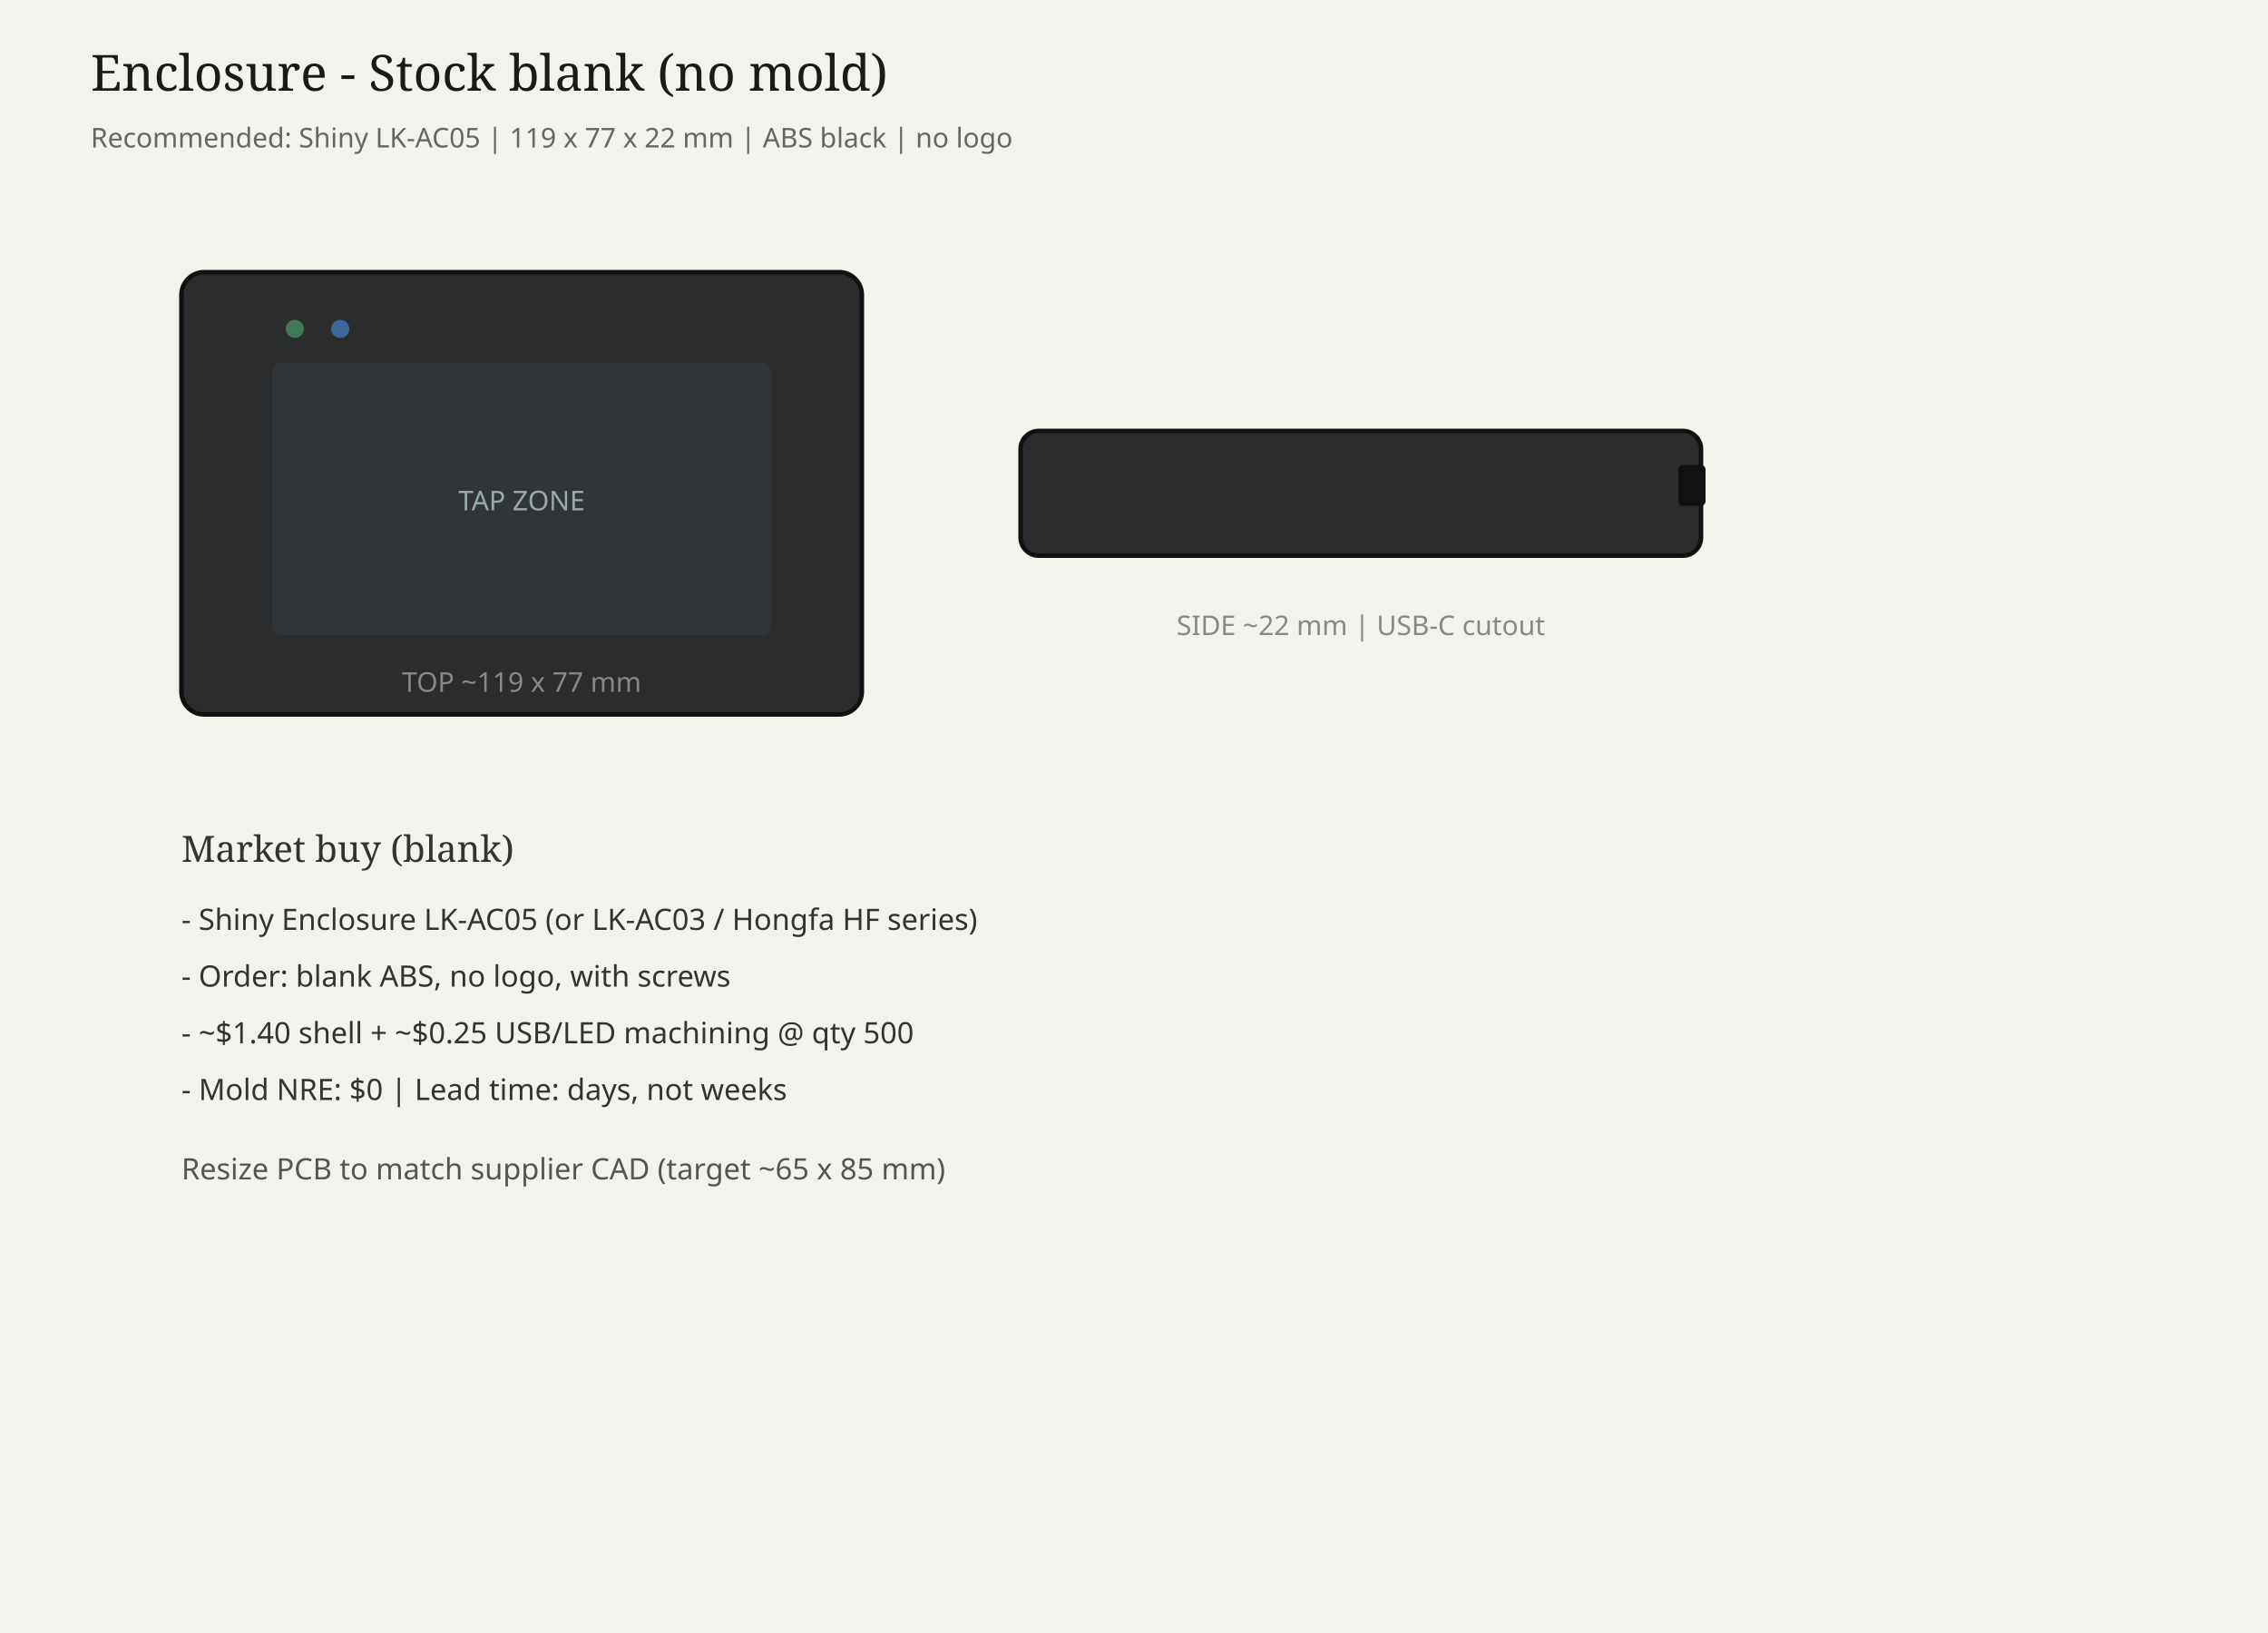
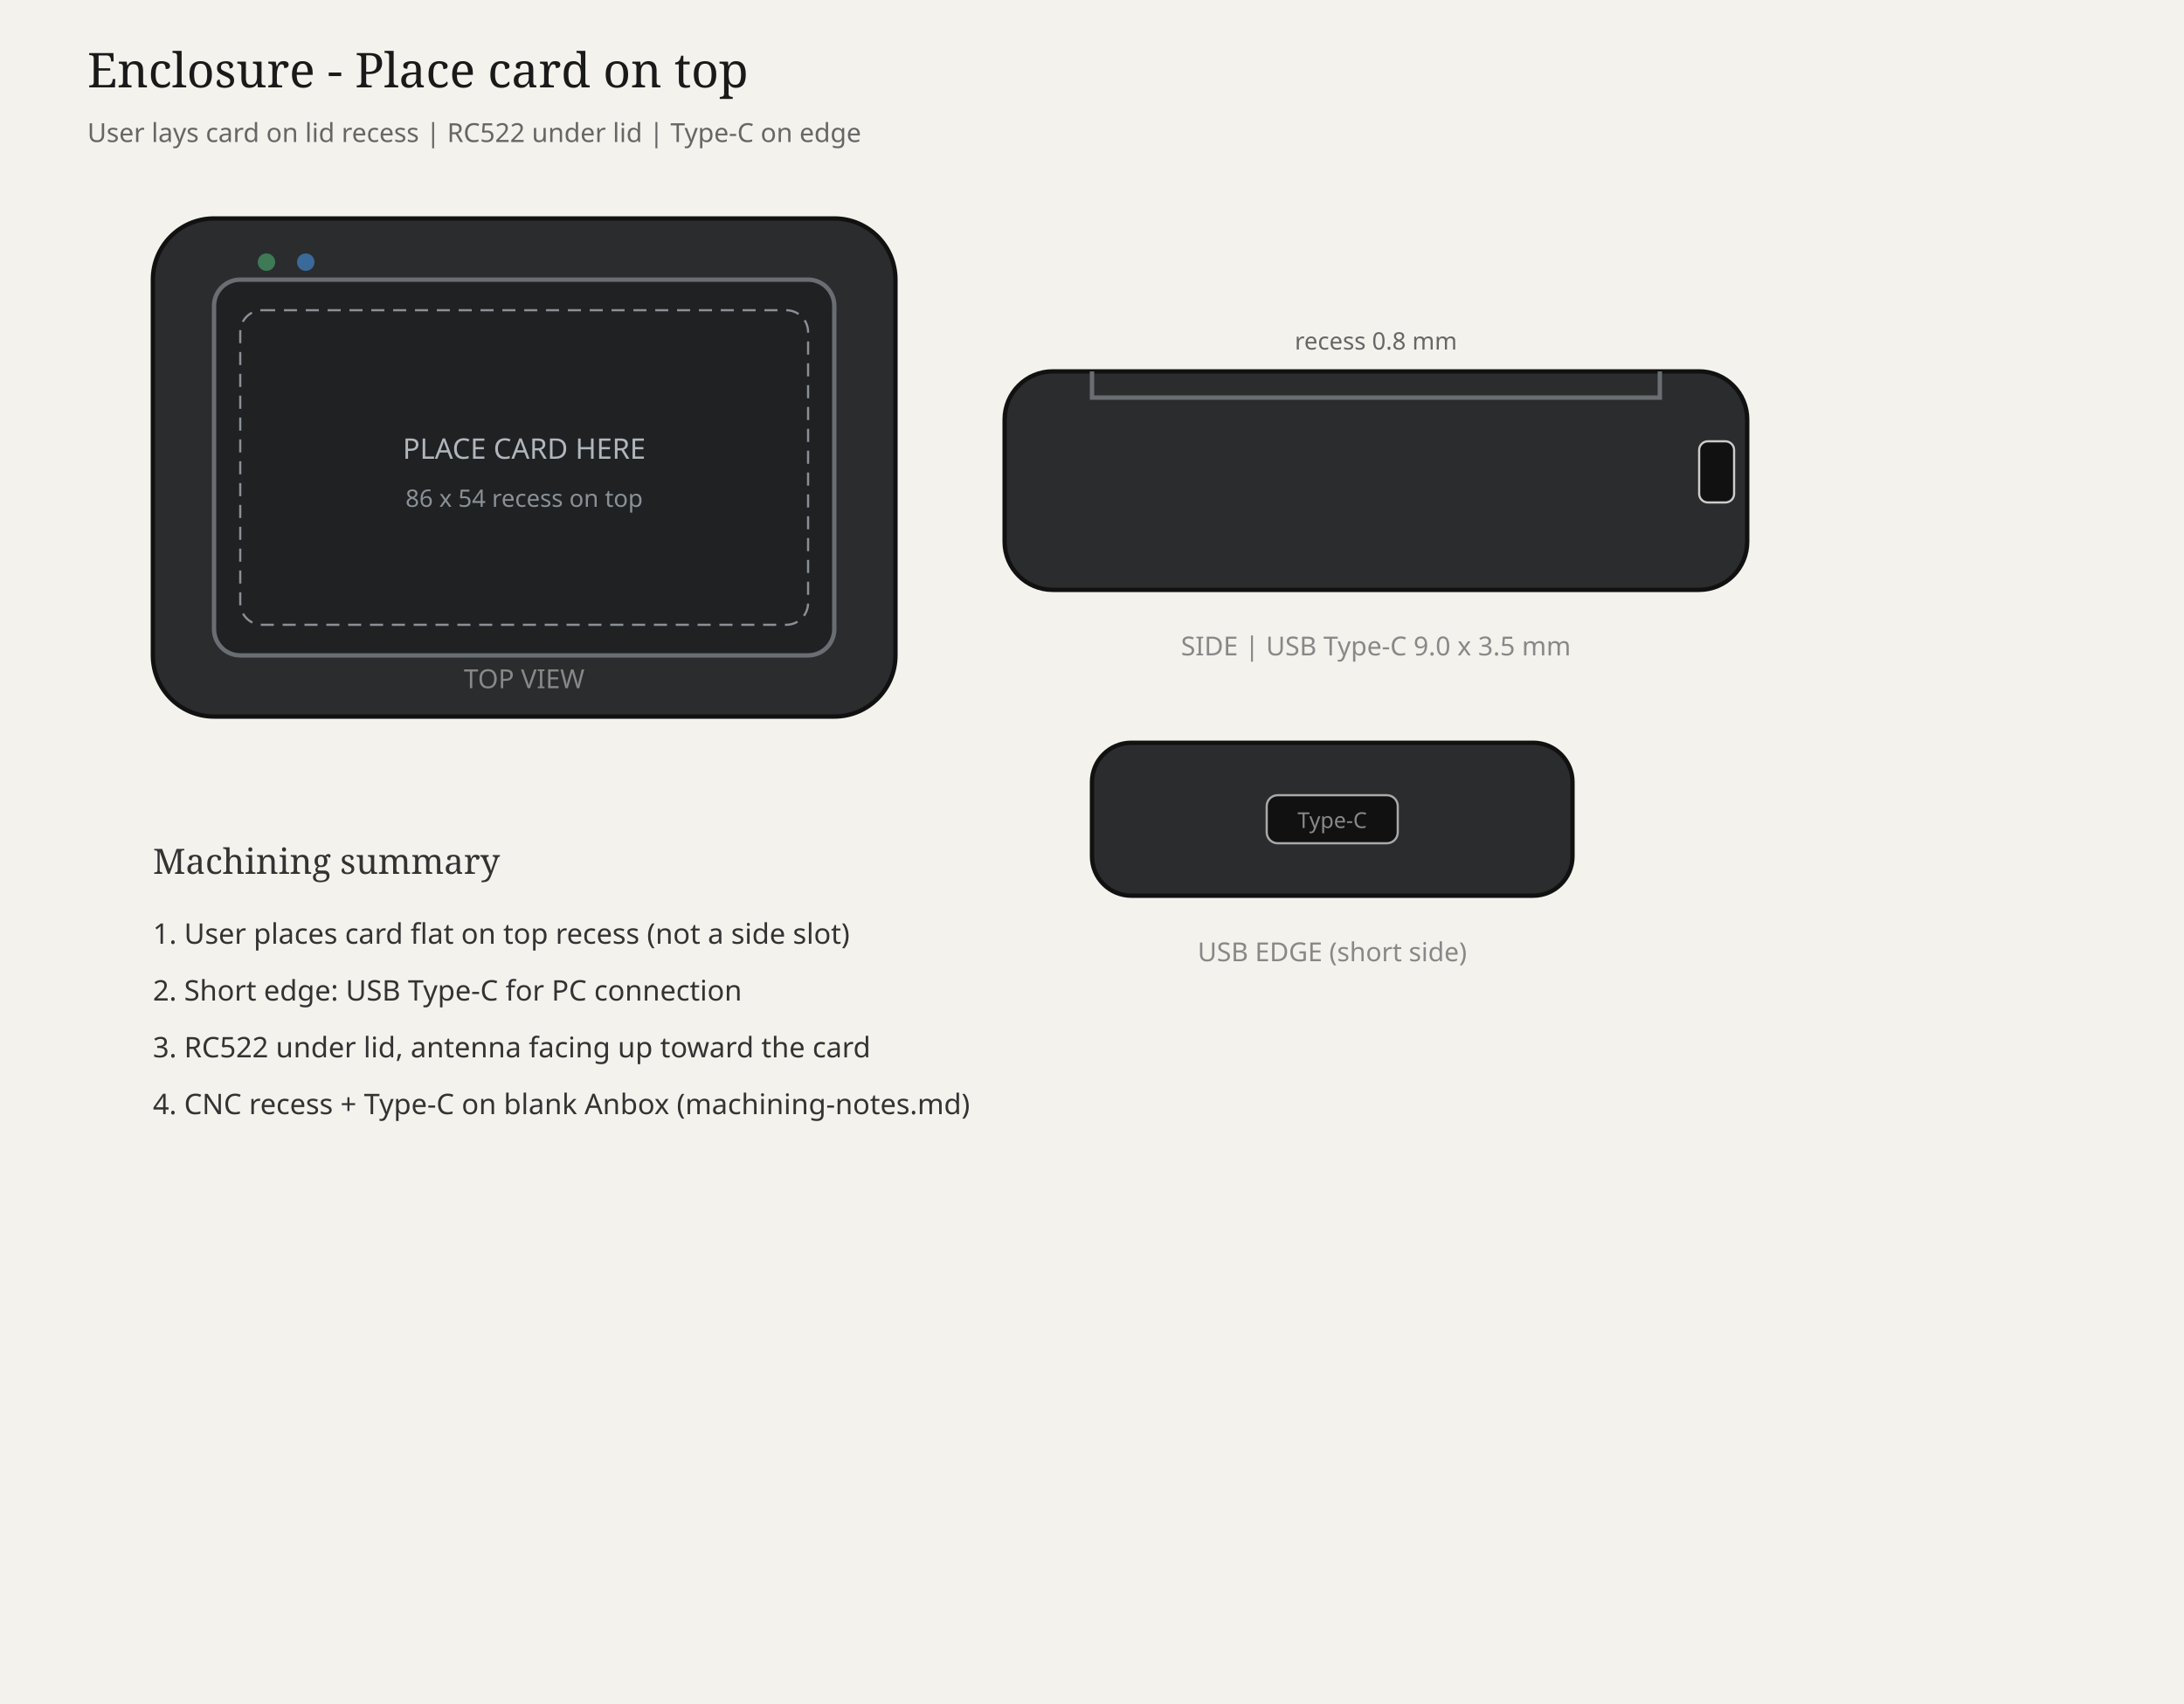
- <svg xmlns="http://www.w3.org/2000/svg" width="1000" height="720" viewBox="0 0 1000 720">
-   <rect width="1000" height="720" fill="#f4f2ed" />
-   <text x="40" y="40" font-family="Georgia, serif" font-size="22" fill="#1a1a1a">Enclosure - Stock blank (no mold)</text>
-   <text x="40" y="65" font-family="Segoe UI, sans-serif" font-size="12" fill="#666">Recommended: Shiny LK-AC05 | 119 x 77 x 22 mm | ABS black | no logo</text>
-   <g transform="translate(80,120)">
-     <rect x="0" y="0" width="300" height="195" rx="10" fill="#2a2c2e" stroke="#111" stroke-width="2" />
-     <rect x="40" y="40" width="220" height="120" rx="4" fill="#323538" />
-     <text x="150" y="105" text-anchor="middle" font-family="Segoe UI, sans-serif" font-size="12" fill="#9aa">TAP ZONE</text>
-     <circle cx="50" cy="25" r="4" fill="#3d7a55" />
-     <circle cx="70" cy="25" r="4" fill="#3a6a9a" />
-     <text x="150" y="185" text-anchor="middle" font-family="Segoe UI, sans-serif" font-size="12" fill="#888">TOP ~119 x 77 mm</text>
+ <svg xmlns="http://www.w3.org/2000/svg" width="1000" height="780" viewBox="0 0 1000 780">
+   <rect width="1000" height="780" fill="#f4f2ed" />
+   <text x="40" y="40" font-family="Georgia, serif" font-size="22" fill="#1a1a1a">Enclosure - Place card on top</text>
+   <text x="40" y="65" font-family="Segoe UI, sans-serif" font-size="12" fill="#666">User lays card on lid recess | RC522 under lid | Type-C on edge</text>
+   <g transform="translate(70,100)">
+     <rect x="0" y="0" width="340" height="228" rx="28" fill="#2a2c2e" stroke="#111" stroke-width="2" />
+     <rect x="28" y="28" width="284" height="172" rx="12" fill="#1f2123" stroke="#6a6e72" stroke-width="2" />
+     <rect x="40" y="42" width="260" height="144" rx="10" fill="none" stroke="#8a9096" stroke-dasharray="6 4" />
+     <text x="170" y="110" text-anchor="middle" font-family="Segoe UI, sans-serif" font-size="13" fill="#b0b6bc">PLACE CARD HERE</text>
+     <text x="170" y="132" text-anchor="middle" font-family="Segoe UI, sans-serif" font-size="11" fill="#8a9096">86 x 54 recess on top</text>
+     <circle cx="52" cy="20" r="4" fill="#3d7a55" />
+     <circle cx="70" cy="20" r="4" fill="#3a6a9a" />
+     <text x="170" y="215" text-anchor="middle" font-family="Segoe UI, sans-serif" font-size="12" fill="#888">TOP VIEW</text>
  </g>
-   <g transform="translate(450,150)">
-     <rect x="0" y="40" width="300" height="55" rx="8" fill="#2a2c2e" stroke="#111" stroke-width="2" />
-     <rect x="290" y="55" width="12" height="18" rx="2" fill="#111" />
-     <text x="150" y="130" text-anchor="middle" font-family="Segoe UI, sans-serif" font-size="12" fill="#888">SIDE ~22 mm | USB-C cutout</text>
+   <g transform="translate(460,130)">
+     <rect x="0" y="40" width="340" height="100" rx="22" fill="#2a2c2e" stroke="#111" stroke-width="2" />
+     <path d="M40 40 L40 52 L300 52 L300 40" fill="none" stroke="#6a6e72" stroke-width="2" />
+     <text x="170" y="30" text-anchor="middle" font-family="Segoe UI, sans-serif" font-size="11" fill="#666">recess 0.8 mm</text>
+     <rect x="318" y="72" width="16" height="28" rx="4" fill="#111" stroke="#ccc" />
+     <text x="170" y="170" text-anchor="middle" font-family="Segoe UI, sans-serif" font-size="12" fill="#888">SIDE | USB Type-C 9.0 x 3.5 mm</text>
  </g>
-   <g transform="translate(80,380)" font-family="Segoe UI, sans-serif" font-size="13" fill="#333">
-     <text x="0" y="0" font-family="Georgia, serif" font-size="16">Market buy (blank)</text>
-     <text x="0" y="30">- Shiny Enclosure LK-AC05 (or LK-AC03 / Hongfa HF series)</text>
-     <text x="0" y="55">- Order: blank ABS, no logo, with screws</text>
-     <text x="0" y="80">- ~$1.40 shell + ~$0.25 USB/LED machining @ qty 500</text>
-     <text x="0" y="105">- Mold NRE: $0 | Lead time: days, not weeks</text>
-     <text x="0" y="140" fill="#555">Resize PCB to match supplier CAD (target ~65 x 85 mm)</text>
+   <g transform="translate(460,340)">
+     <rect x="40" y="0" width="220" height="70" rx="18" fill="#2a2c2e" stroke="#111" stroke-width="2" />
+     <rect x="120" y="24" width="60" height="22" rx="5" fill="#111" stroke="#aaa" />
+     <text x="150" y="39" text-anchor="middle" font-family="Segoe UI, sans-serif" font-size="10" fill="#888">Type-C</text>
+     <text x="150" y="100" text-anchor="middle" font-family="Segoe UI, sans-serif" font-size="12" fill="#888">USB EDGE (short side)</text>
+   </g>
+   <g transform="translate(70,400)" font-family="Segoe UI, sans-serif" font-size="13" fill="#333">
+     <text x="0" y="0" font-family="Georgia, serif" font-size="16">Machining summary</text>
+     <text x="0" y="32">1. User places card flat on top recess (not a side slot)</text>
+     <text x="0" y="58">2. Short edge: USB Type-C for PC connection</text>
+     <text x="0" y="84">3. RC522 under lid, antenna facing up toward the card</text>
+     <text x="0" y="110">4. CNC recess + Type-C on blank Anbox (machining-notes.md)</text>
  </g>
</svg>
